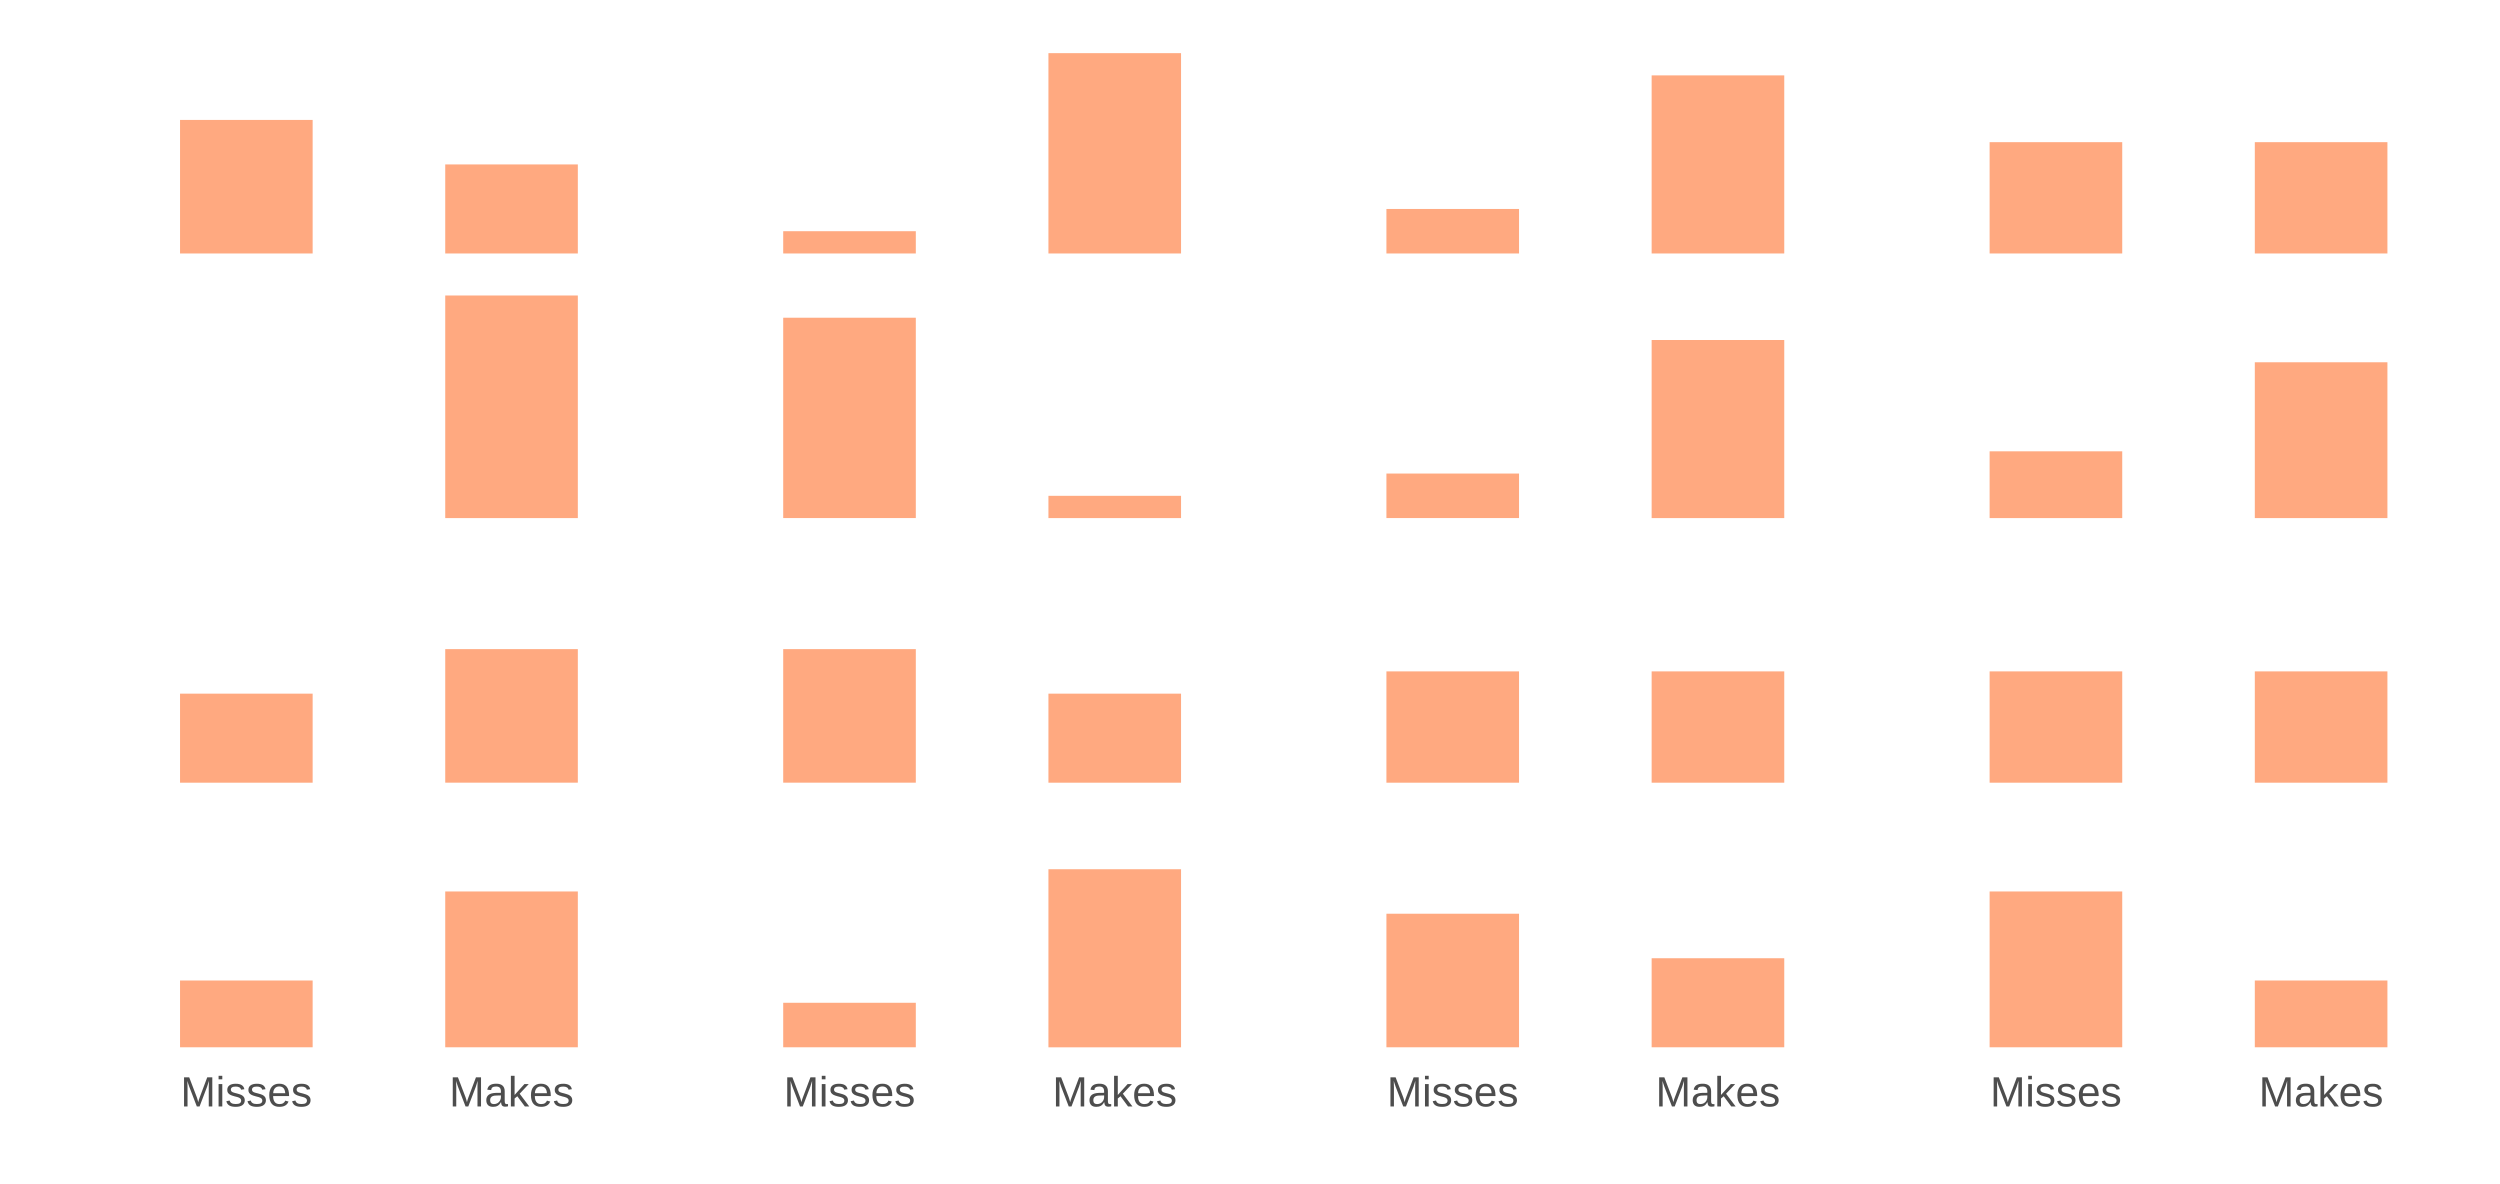
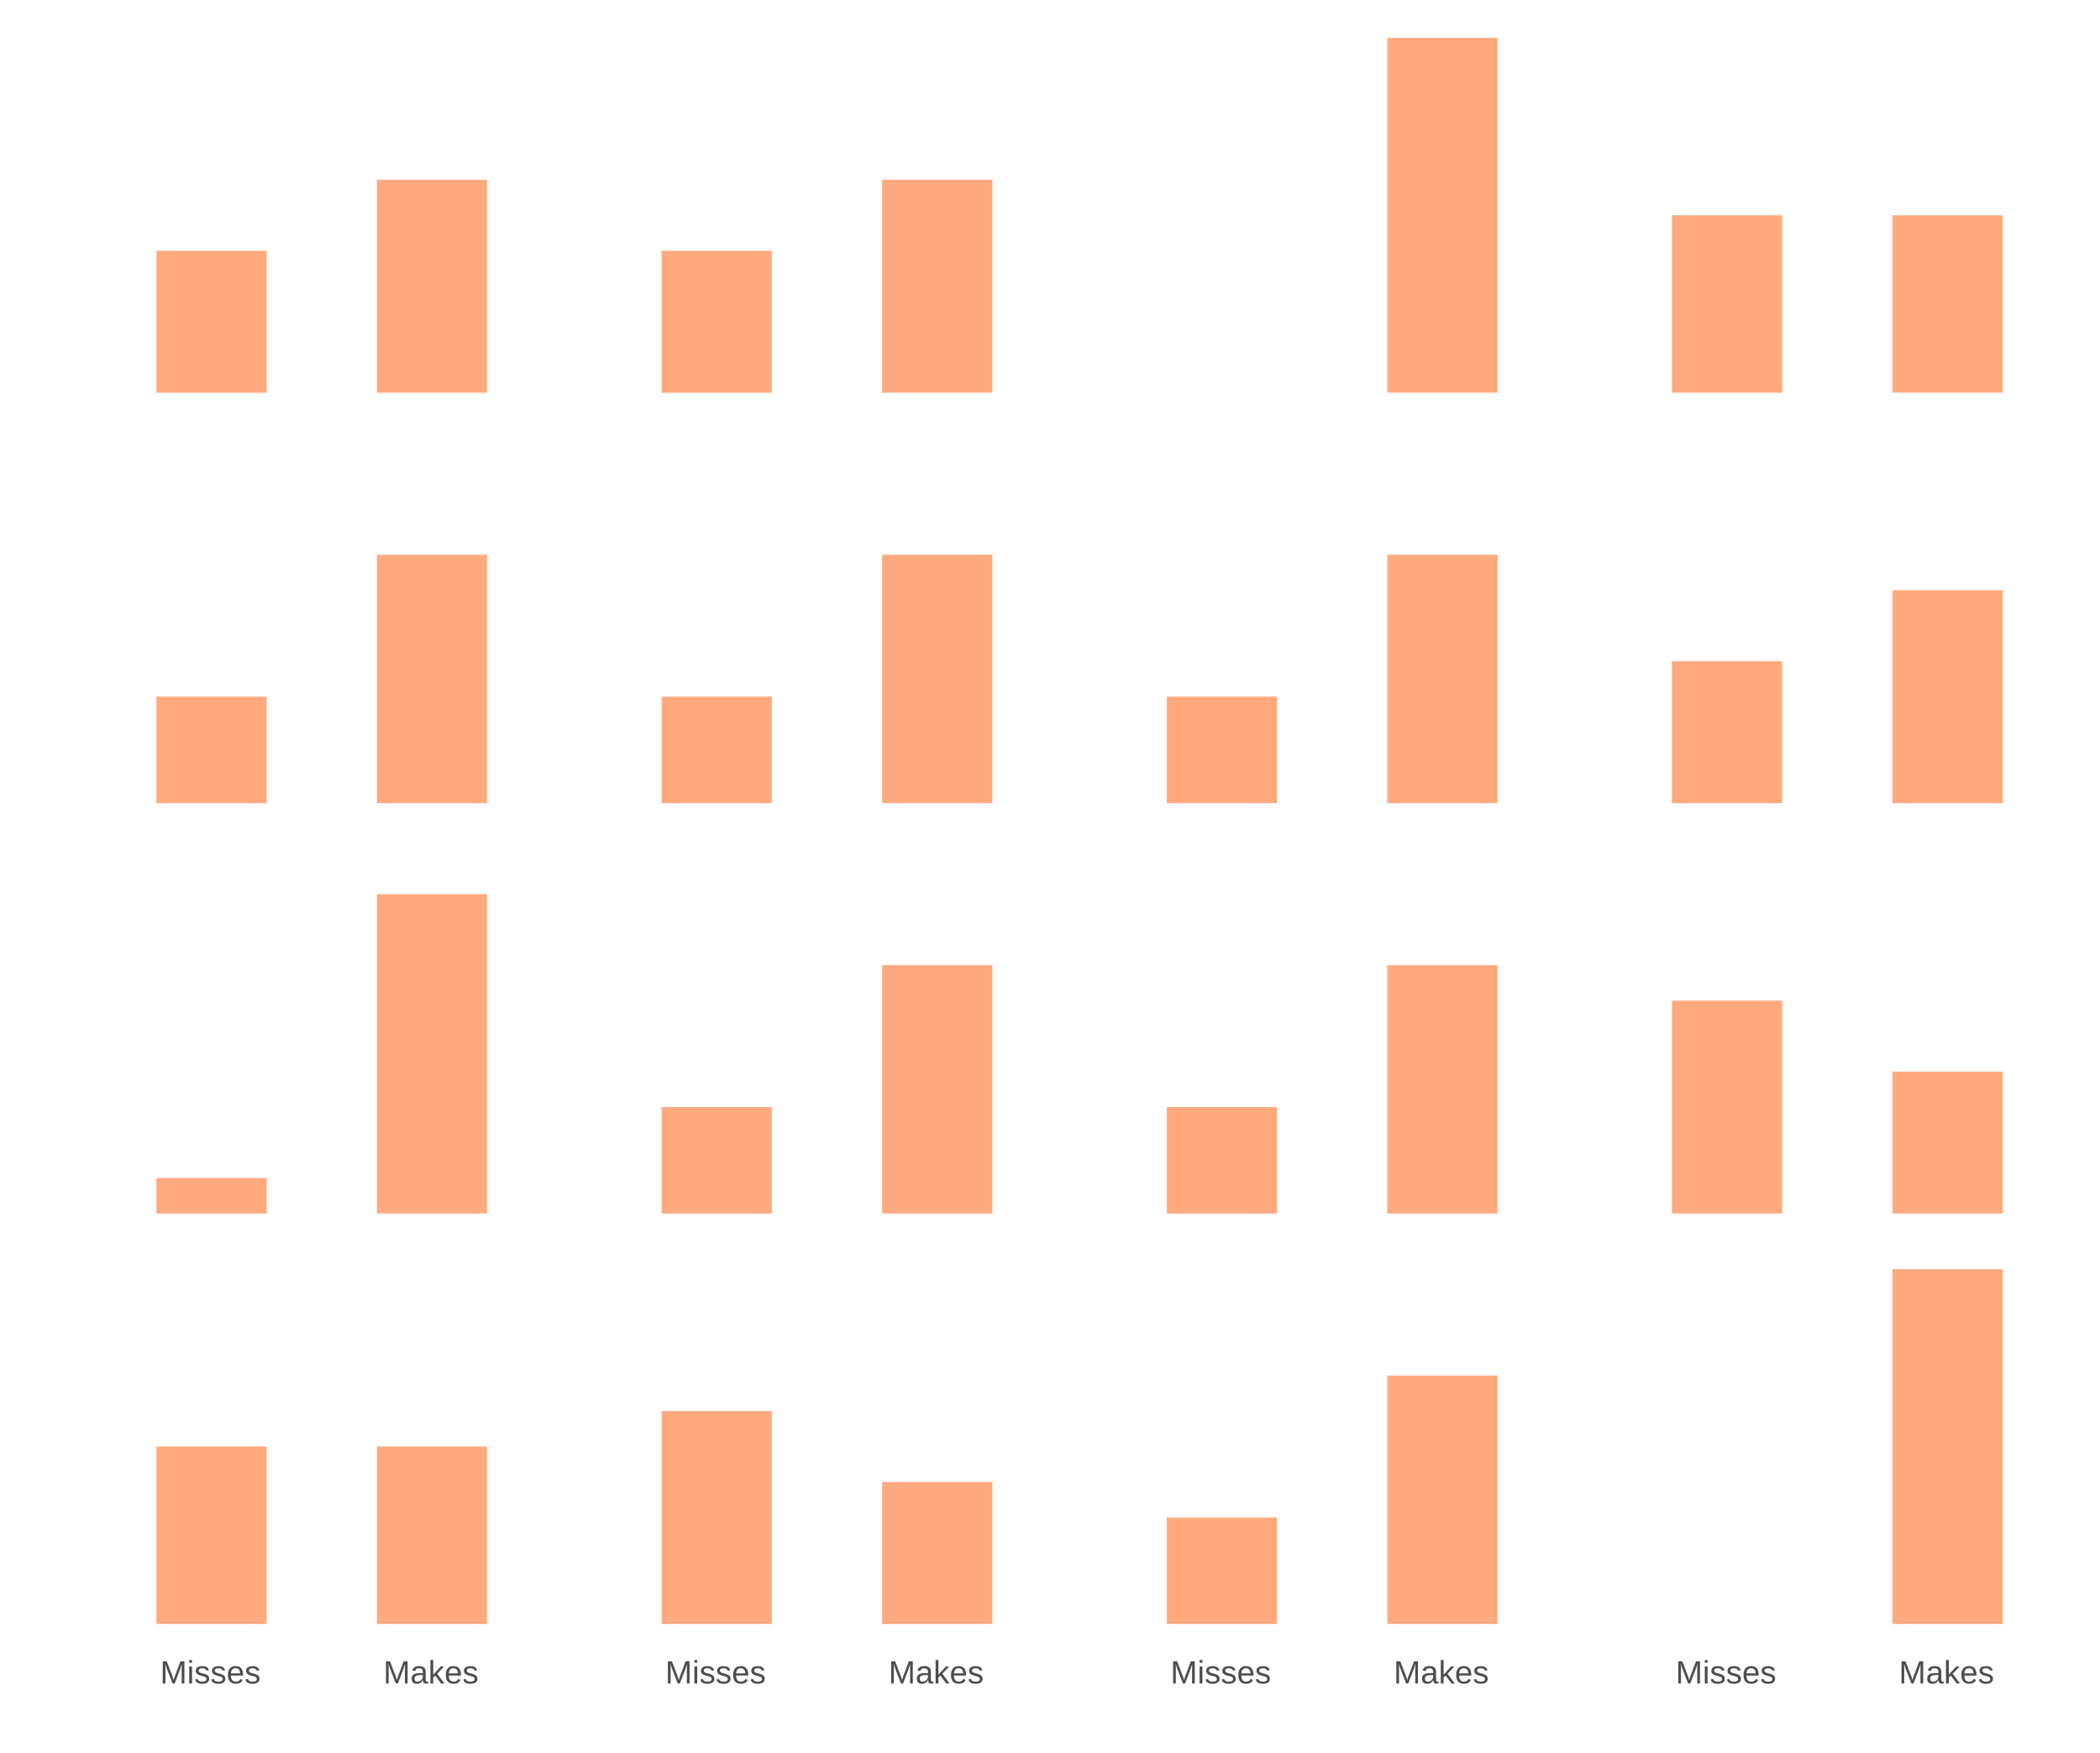
- <svg xmlns="http://www.w3.org/2000/svg" viewBox="0 0 693.75 328.50">
+ <svg xmlns="http://www.w3.org/2000/svg" viewBox="0 0 571.50 477.00">
  <defs>
    <style type="text/css">
    line, polyline, path, rect, circle {
      fill: none;
      stroke: #000000;
      stroke-linecap: round;
      stroke-linejoin: round;
      stroke-miterlimit: 10.00;
    }
  </style>
  </defs>
  <rect width="100%" height="100%" style="stroke: none; fill: none;" />
-   <rect x="0.00" y="0.00" width="693.75" height="328.50" style="stroke-width: 1.07; stroke: none;" />
-   <defs>
-     <clipPath id="cp1">
-       <rect x="24.20" y="5.48" width="161.91" height="67.95" />
-     </clipPath>
-   </defs>
-   <rect x="49.96" y="33.28" width="36.80" height="37.06" style="stroke-width: 1.07; stroke: none; stroke-linecap: butt; fill: #FF5503; fill-opacity: 0.50;" clip-path="url(#cp1)" />
-   <rect x="123.55" y="45.63" width="36.80" height="24.71" style="stroke-width: 1.07; stroke: none; stroke-linecap: butt; fill: #FF5503; fill-opacity: 0.50;" clip-path="url(#cp1)" />
-   <defs>
-     <clipPath id="cp2">
-       <rect x="0.00" y="0.00" width="693.75" height="328.50" />
-     </clipPath>
-   </defs>
-   <defs>
-     <clipPath id="cp3">
-       <rect x="24.20" y="78.91" width="161.91" height="67.95" />
-     </clipPath>
-   </defs>
-   <rect x="123.55" y="82.00" width="36.80" height="61.77" style="stroke-width: 1.07; stroke: none; stroke-linecap: butt; fill: #FF5503; fill-opacity: 0.50;" clip-path="url(#cp3)" />
-   <defs>
-     <clipPath id="cp4">
-       <rect x="0.00" y="0.00" width="693.75" height="328.50" />
-     </clipPath>
-   </defs>
-   <defs>
-     <clipPath id="cp5">
-       <rect x="24.20" y="152.34" width="161.91" height="67.95" />
-     </clipPath>
-   </defs>
-   <rect x="49.96" y="192.49" width="36.80" height="24.71" style="stroke-width: 1.07; stroke: none; stroke-linecap: butt; fill: #FF5503; fill-opacity: 0.50;" clip-path="url(#cp5)" />
-   <rect x="123.55" y="180.13" width="36.80" height="37.06" style="stroke-width: 1.07; stroke: none; stroke-linecap: butt; fill: #FF5503; fill-opacity: 0.50;" clip-path="url(#cp5)" />
-   <defs>
-     <clipPath id="cp6">
-       <rect x="0.00" y="0.00" width="693.75" height="328.50" />
-     </clipPath>
-   </defs>
-   <defs>
-     <clipPath id="cp7">
-       <rect x="24.20" y="225.76" width="161.91" height="67.95" />
-     </clipPath>
-   </defs>
-   <rect x="49.96" y="272.09" width="36.80" height="18.53" style="stroke-width: 1.07; stroke: none; stroke-linecap: butt; fill: #FF5503; fill-opacity: 0.50;" clip-path="url(#cp7)" />
-   <rect x="123.55" y="247.38" width="36.80" height="43.24" style="stroke-width: 1.07; stroke: none; stroke-linecap: butt; fill: #FF5503; fill-opacity: 0.50;" clip-path="url(#cp7)" />
-   <defs>
-     <clipPath id="cp8">
-       <rect x="0.00" y="0.00" width="693.75" height="328.50" />
-     </clipPath>
-   </defs>
-   <defs>
-     <clipPath id="cp9">
-       <rect x="191.59" y="5.48" width="161.91" height="67.95" />
-     </clipPath>
-   </defs>
-   <rect x="217.34" y="64.16" width="36.80" height="6.18" style="stroke-width: 1.07; stroke: none; stroke-linecap: butt; fill: #FF5503; fill-opacity: 0.50;" clip-path="url(#cp9)" />
-   <rect x="290.94" y="14.75" width="36.80" height="55.59" style="stroke-width: 1.07; stroke: none; stroke-linecap: butt; fill: #FF5503; fill-opacity: 0.50;" clip-path="url(#cp9)" />
-   <defs>
-     <clipPath id="cp10">
-       <rect x="0.00" y="0.00" width="693.75" height="328.50" />
-     </clipPath>
-   </defs>
-   <defs>
-     <clipPath id="cp11">
-       <rect x="191.59" y="78.91" width="161.91" height="67.95" />
-     </clipPath>
-   </defs>
-   <rect x="217.34" y="88.17" width="36.80" height="55.59" style="stroke-width: 1.07; stroke: none; stroke-linecap: butt; fill: #FF5503; fill-opacity: 0.50;" clip-path="url(#cp11)" />
-   <rect x="290.94" y="137.59" width="36.80" height="6.18" style="stroke-width: 1.07; stroke: none; stroke-linecap: butt; fill: #FF5503; fill-opacity: 0.50;" clip-path="url(#cp11)" />
-   <defs>
-     <clipPath id="cp12">
-       <rect x="0.00" y="0.00" width="693.75" height="328.50" />
-     </clipPath>
-   </defs>
-   <defs>
-     <clipPath id="cp13">
-       <rect x="191.59" y="152.34" width="161.91" height="67.95" />
-     </clipPath>
-   </defs>
-   <rect x="217.34" y="180.13" width="36.80" height="37.06" style="stroke-width: 1.07; stroke: none; stroke-linecap: butt; fill: #FF5503; fill-opacity: 0.50;" clip-path="url(#cp13)" />
-   <rect x="290.94" y="192.49" width="36.80" height="24.71" style="stroke-width: 1.07; stroke: none; stroke-linecap: butt; fill: #FF5503; fill-opacity: 0.50;" clip-path="url(#cp13)" />
-   <defs>
-     <clipPath id="cp14">
-       <rect x="0.00" y="0.00" width="693.75" height="328.50" />
-     </clipPath>
-   </defs>
-   <defs>
-     <clipPath id="cp15">
-       <rect x="191.59" y="225.76" width="161.91" height="67.95" />
-     </clipPath>
-   </defs>
-   <rect x="217.34" y="278.27" width="36.80" height="12.35" style="stroke-width: 1.07; stroke: none; stroke-linecap: butt; fill: #FF5503; fill-opacity: 0.50;" clip-path="url(#cp15)" />
-   <rect x="290.94" y="241.21" width="36.80" height="49.42" style="stroke-width: 1.07; stroke: none; stroke-linecap: butt; fill: #FF5503; fill-opacity: 0.50;" clip-path="url(#cp15)" />
-   <defs>
-     <clipPath id="cp16">
-       <rect x="0.00" y="0.00" width="693.75" height="328.50" />
-     </clipPath>
-   </defs>
-   <defs>
-     <clipPath id="cp17">
-       <rect x="358.97" y="5.48" width="161.91" height="67.95" />
-     </clipPath>
-   </defs>
-   <rect x="384.73" y="57.99" width="36.80" height="12.35" style="stroke-width: 1.07; stroke: none; stroke-linecap: butt; fill: #FF5503; fill-opacity: 0.50;" clip-path="url(#cp17)" />
-   <rect x="458.33" y="20.92" width="36.80" height="49.42" style="stroke-width: 1.07; stroke: none; stroke-linecap: butt; fill: #FF5503; fill-opacity: 0.50;" clip-path="url(#cp17)" />
-   <defs>
-     <clipPath id="cp18">
-       <rect x="0.00" y="0.00" width="693.75" height="328.50" />
-     </clipPath>
-   </defs>
-   <defs>
-     <clipPath id="cp19">
-       <rect x="358.97" y="78.91" width="161.91" height="67.95" />
-     </clipPath>
-   </defs>
-   <rect x="384.73" y="131.41" width="36.80" height="12.35" style="stroke-width: 1.07; stroke: none; stroke-linecap: butt; fill: #FF5503; fill-opacity: 0.50;" clip-path="url(#cp19)" />
-   <rect x="458.33" y="94.35" width="36.80" height="49.42" style="stroke-width: 1.07; stroke: none; stroke-linecap: butt; fill: #FF5503; fill-opacity: 0.50;" clip-path="url(#cp19)" />
-   <defs>
-     <clipPath id="cp20">
-       <rect x="0.00" y="0.00" width="693.75" height="328.50" />
-     </clipPath>
-   </defs>
-   <defs>
-     <clipPath id="cp21">
-       <rect x="358.97" y="152.34" width="161.91" height="67.95" />
-     </clipPath>
-   </defs>
-   <rect x="384.73" y="186.31" width="36.80" height="30.89" style="stroke-width: 1.07; stroke: none; stroke-linecap: butt; fill: #FF5503; fill-opacity: 0.50;" clip-path="url(#cp21)" />
-   <rect x="458.33" y="186.31" width="36.80" height="30.89" style="stroke-width: 1.07; stroke: none; stroke-linecap: butt; fill: #FF5503; fill-opacity: 0.50;" clip-path="url(#cp21)" />
-   <defs>
-     <clipPath id="cp22">
-       <rect x="0.00" y="0.00" width="693.75" height="328.50" />
-     </clipPath>
-   </defs>
-   <defs>
-     <clipPath id="cp23">
-       <rect x="358.97" y="225.76" width="161.91" height="67.95" />
-     </clipPath>
-   </defs>
-   <rect x="384.73" y="253.56" width="36.80" height="37.06" style="stroke-width: 1.07; stroke: none; stroke-linecap: butt; fill: #FF5503; fill-opacity: 0.50;" clip-path="url(#cp23)" />
-   <rect x="458.33" y="265.91" width="36.80" height="24.71" style="stroke-width: 1.07; stroke: none; stroke-linecap: butt; fill: #FF5503; fill-opacity: 0.50;" clip-path="url(#cp23)" />
-   <defs>
-     <clipPath id="cp24">
-       <rect x="0.00" y="0.00" width="693.75" height="328.50" />
-     </clipPath>
-   </defs>
-   <defs>
-     <clipPath id="cp25">
-       <rect x="526.36" y="5.48" width="161.91" height="67.95" />
-     </clipPath>
-   </defs>
-   <rect x="552.12" y="39.45" width="36.80" height="30.89" style="stroke-width: 1.07; stroke: none; stroke-linecap: butt; fill: #FF5503; fill-opacity: 0.50;" clip-path="url(#cp25)" />
-   <rect x="625.71" y="39.45" width="36.80" height="30.89" style="stroke-width: 1.07; stroke: none; stroke-linecap: butt; fill: #FF5503; fill-opacity: 0.50;" clip-path="url(#cp25)" />
-   <defs>
-     <clipPath id="cp26">
-       <rect x="0.00" y="0.00" width="693.75" height="328.50" />
-     </clipPath>
-   </defs>
-   <defs>
-     <clipPath id="cp27">
-       <rect x="526.36" y="78.91" width="161.91" height="67.95" />
-     </clipPath>
-   </defs>
-   <rect x="552.12" y="125.24" width="36.80" height="18.53" style="stroke-width: 1.07; stroke: none; stroke-linecap: butt; fill: #FF5503; fill-opacity: 0.50;" clip-path="url(#cp27)" />
-   <rect x="625.71" y="100.53" width="36.80" height="43.24" style="stroke-width: 1.07; stroke: none; stroke-linecap: butt; fill: #FF5503; fill-opacity: 0.50;" clip-path="url(#cp27)" />
-   <defs>
-     <clipPath id="cp28">
-       <rect x="0.00" y="0.00" width="693.75" height="328.50" />
-     </clipPath>
-   </defs>
-   <defs>
-     <clipPath id="cp29">
-       <rect x="526.36" y="152.34" width="161.91" height="67.95" />
-     </clipPath>
-   </defs>
-   <rect x="552.12" y="186.31" width="36.80" height="30.89" style="stroke-width: 1.07; stroke: none; stroke-linecap: butt; fill: #FF5503; fill-opacity: 0.50;" clip-path="url(#cp29)" />
-   <rect x="625.71" y="186.31" width="36.80" height="30.89" style="stroke-width: 1.07; stroke: none; stroke-linecap: butt; fill: #FF5503; fill-opacity: 0.50;" clip-path="url(#cp29)" />
-   <defs>
-     <clipPath id="cp30">
-       <rect x="0.00" y="0.00" width="693.75" height="328.50" />
-     </clipPath>
-   </defs>
-   <defs>
-     <clipPath id="cp31">
-       <rect x="526.36" y="225.76" width="161.91" height="67.95" />
-     </clipPath>
-   </defs>
-   <rect x="552.12" y="247.38" width="36.80" height="43.24" style="stroke-width: 1.07; stroke: none; stroke-linecap: butt; fill: #FF5503; fill-opacity: 0.50;" clip-path="url(#cp31)" />
-   <rect x="625.71" y="272.09" width="36.80" height="18.53" style="stroke-width: 1.07; stroke: none; stroke-linecap: butt; fill: #FF5503; fill-opacity: 0.50;" clip-path="url(#cp31)" />
-   <defs>
-     <clipPath id="cp32">
-       <rect x="0.00" y="0.00" width="693.75" height="328.50" />
-     </clipPath>
-   </defs>
-   <defs>
-     <clipPath id="cp33">
-       <rect x="24.20" y="225.76" width="161.91" height="0.00" />
-     </clipPath>
-   </defs>
-   <defs>
-     <clipPath id="cp34">
-       <rect x="0.00" y="0.00" width="693.75" height="328.50" />
-     </clipPath>
-   </defs>
-   <defs>
-     <clipPath id="cp35">
-       <rect x="191.59" y="225.76" width="161.91" height="0.00" />
-     </clipPath>
-   </defs>
-   <defs>
-     <clipPath id="cp36">
-       <rect x="0.00" y="0.00" width="693.75" height="328.50" />
-     </clipPath>
-   </defs>
-   <defs>
-     <clipPath id="cp37">
-       <rect x="358.97" y="225.76" width="161.91" height="0.00" />
-     </clipPath>
-   </defs>
-   <defs>
-     <clipPath id="cp38">
-       <rect x="0.00" y="0.00" width="693.75" height="328.50" />
-     </clipPath>
-   </defs>
-   <defs>
-     <clipPath id="cp39">
-       <rect x="526.36" y="225.76" width="161.91" height="0.00" />
-     </clipPath>
-   </defs>
-   <defs>
-     <clipPath id="cp40">
-       <rect x="0.00" y="0.00" width="693.75" height="328.50" />
-     </clipPath>
-   </defs>
-   <defs>
-     <clipPath id="cp41">
-       <rect x="24.20" y="152.34" width="161.91" height="0.00" />
-     </clipPath>
-   </defs>
-   <defs>
-     <clipPath id="cp42">
-       <rect x="0.00" y="0.00" width="693.75" height="328.50" />
-     </clipPath>
-   </defs>
-   <defs>
-     <clipPath id="cp43">
-       <rect x="191.59" y="152.34" width="161.91" height="0.00" />
-     </clipPath>
-   </defs>
-   <defs>
-     <clipPath id="cp44">
-       <rect x="0.00" y="0.00" width="693.75" height="328.50" />
-     </clipPath>
-   </defs>
-   <defs>
-     <clipPath id="cp45">
-       <rect x="358.97" y="152.34" width="161.91" height="0.00" />
-     </clipPath>
-   </defs>
-   <defs>
-     <clipPath id="cp46">
-       <rect x="0.00" y="0.00" width="693.75" height="328.50" />
-     </clipPath>
-   </defs>
-   <defs>
-     <clipPath id="cp47">
-       <rect x="526.36" y="152.34" width="161.91" height="0.00" />
-     </clipPath>
-   </defs>
-   <defs>
-     <clipPath id="cp48">
-       <rect x="0.00" y="0.00" width="693.75" height="328.50" />
-     </clipPath>
-   </defs>
-   <defs>
-     <clipPath id="cp49">
-       <rect x="24.20" y="78.91" width="161.91" height="0.00" />
-     </clipPath>
-   </defs>
-   <defs>
-     <clipPath id="cp50">
-       <rect x="0.00" y="0.00" width="693.75" height="328.50" />
-     </clipPath>
-   </defs>
-   <defs>
-     <clipPath id="cp51">
-       <rect x="191.59" y="78.91" width="161.91" height="0.00" />
-     </clipPath>
-   </defs>
-   <defs>
-     <clipPath id="cp52">
-       <rect x="0.00" y="0.00" width="693.75" height="328.50" />
-     </clipPath>
-   </defs>
-   <defs>
-     <clipPath id="cp53">
-       <rect x="358.97" y="78.91" width="161.91" height="0.00" />
-     </clipPath>
-   </defs>
-   <defs>
-     <clipPath id="cp54">
-       <rect x="0.00" y="0.00" width="693.75" height="328.50" />
-     </clipPath>
-   </defs>
-   <defs>
-     <clipPath id="cp55">
-       <rect x="526.36" y="78.91" width="161.91" height="0.00" />
-     </clipPath>
-   </defs>
-   <defs>
-     <clipPath id="cp56">
-       <rect x="0.00" y="0.00" width="693.75" height="328.50" />
-     </clipPath>
-   </defs>
-   <defs>
-     <clipPath id="cp57">
-       <rect x="24.20" y="5.48" width="161.91" height="0.00" />
-     </clipPath>
-   </defs>
-   <defs>
-     <clipPath id="cp58">
-       <rect x="0.00" y="0.00" width="693.75" height="328.50" />
-     </clipPath>
-   </defs>
-   <defs>
-     <clipPath id="cp59">
-       <rect x="191.59" y="5.48" width="161.91" height="0.00" />
-     </clipPath>
-   </defs>
-   <defs>
-     <clipPath id="cp60">
-       <rect x="0.00" y="0.00" width="693.75" height="328.50" />
-     </clipPath>
-   </defs>
-   <defs>
-     <clipPath id="cp61">
-       <rect x="358.97" y="5.48" width="161.91" height="0.00" />
-     </clipPath>
-   </defs>
-   <defs>
-     <clipPath id="cp62">
-       <rect x="0.00" y="0.00" width="693.75" height="328.50" />
-     </clipPath>
-   </defs>
-   <defs>
-     <clipPath id="cp63">
-       <rect x="526.36" y="5.48" width="161.91" height="0.00" />
-     </clipPath>
-   </defs>
-   <defs>
-     <clipPath id="cp64">
-       <rect x="0.00" y="0.00" width="693.75" height="328.50" />
-     </clipPath>
-   </defs>
-   <g clip-path="url(#cp64)">
-     <text x="50.10" y="307.04" style="font-size: 8.80pt; fill: #4D4D4D; font-family: Arial;">Misses</text>
-   </g>
-   <g clip-path="url(#cp64)">
-     <text x="124.67" y="307.04" style="font-size: 8.80pt; fill: #4D4D4D; font-family: Arial;">Makes</text>
-   </g>
-   <g clip-path="url(#cp64)">
-     <text x="217.49" y="307.04" style="font-size: 8.80pt; fill: #4D4D4D; font-family: Arial;">Misses</text>
-   </g>
-   <g clip-path="url(#cp64)">
-     <text x="292.06" y="307.04" style="font-size: 8.80pt; fill: #4D4D4D; font-family: Arial;">Makes</text>
-   </g>
-   <g clip-path="url(#cp64)">
-     <text x="384.88" y="307.04" style="font-size: 8.80pt; fill: #4D4D4D; font-family: Arial;">Misses</text>
-   </g>
-   <g clip-path="url(#cp64)">
-     <text x="459.45" y="307.04" style="font-size: 8.80pt; fill: #4D4D4D; font-family: Arial;">Makes</text>
-   </g>
-   <g clip-path="url(#cp64)">
-     <text x="552.27" y="307.04" style="font-size: 8.80pt; fill: #4D4D4D; font-family: Arial;">Misses</text>
-   </g>
-   <g clip-path="url(#cp64)">
-     <text x="626.83" y="307.04" style="font-size: 8.80pt; fill: #4D4D4D; font-family: Arial;">Makes</text>
+   <rect x="0.00" y="-0.00" width="571.50" height="477.00" style="stroke-width: 1.07; stroke: none;" />
+   <defs>
+     <clipPath id="cpMjEuNTczNnwxNTMuNTc2fDExMS42OTl8NS40Nzk0NQ==">
+       <rect x="21.57" y="5.48" width="132.00" height="106.22" />
+     </clipPath>
+   </defs>
+   <rect x="42.57" y="68.25" width="30.00" height="38.63" style="stroke-width: 1.07; stroke: none; stroke-linecap: butt; fill: #FF5500; fill-opacity: 0.50;" clip-path="url(#cpMjEuNTczNnwxNTMuNTc2fDExMS42OTl8NS40Nzk0NQ==)" />
+   <rect x="102.57" y="48.93" width="30.00" height="57.94" style="stroke-width: 1.07; stroke: none; stroke-linecap: butt; fill: #FF5500; fill-opacity: 0.50;" clip-path="url(#cpMjEuNTczNnwxNTMuNTc2fDExMS42OTl8NS40Nzk0NQ==)" />
+   <defs>
+     <clipPath id="cpMHw1NzEuNXw0Nzd8MA==">
+       <rect x="0.00" y="0.00" width="571.50" height="477.00" />
+     </clipPath>
+   </defs>
+   <defs>
+     <clipPath id="cpMjEuNTczNnwxNTMuNTc2fDIyMy4zOTl8MTE3LjE3OQ==">
+       <rect x="21.57" y="117.18" width="132.00" height="106.22" />
+     </clipPath>
+   </defs>
+   <rect x="42.57" y="189.60" width="30.00" height="28.97" style="stroke-width: 1.07; stroke: none; stroke-linecap: butt; fill: #FF5500; fill-opacity: 0.50;" clip-path="url(#cpMjEuNTczNnwxNTMuNTc2fDIyMy4zOTl8MTE3LjE3OQ==)" />
+   <rect x="102.57" y="150.98" width="30.00" height="67.59" style="stroke-width: 1.07; stroke: none; stroke-linecap: butt; fill: #FF5500; fill-opacity: 0.50;" clip-path="url(#cpMjEuNTczNnwxNTMuNTc2fDIyMy4zOTl8MTE3LjE3OQ==)" />
+   <defs>
+     <clipPath id="cpMHw1NzEuNXw0Nzd8MA==">
+       <rect x="0.00" y="0.00" width="571.50" height="477.00" />
+     </clipPath>
+   </defs>
+   <defs>
+     <clipPath id="cpMjEuNTczNnwxNTMuNTc2fDMzNS4wOTh8MjI4Ljg3OA==">
+       <rect x="21.57" y="228.88" width="132.00" height="106.22" />
+     </clipPath>
+   </defs>
+   <rect x="42.57" y="320.61" width="30.00" height="9.66" style="stroke-width: 1.07; stroke: none; stroke-linecap: butt; fill: #FF5500; fill-opacity: 0.50;" clip-path="url(#cpMjEuNTczNnwxNTMuNTc2fDMzNS4wOTh8MjI4Ljg3OA==)" />
+   <rect x="102.57" y="243.36" width="30.00" height="86.91" style="stroke-width: 1.07; stroke: none; stroke-linecap: butt; fill: #FF5500; fill-opacity: 0.50;" clip-path="url(#cpMjEuNTczNnwxNTMuNTc2fDMzNS4wOTh8MjI4Ljg3OA==)" />
+   <defs>
+     <clipPath id="cpMHw1NzEuNXw0Nzd8MA==">
+       <rect x="0.00" y="0.00" width="571.50" height="477.00" />
+     </clipPath>
+   </defs>
+   <defs>
+     <clipPath id="cpMjEuNTczNnwxNTMuNTc2fDQ0Ni43OTd8MzQwLjU3Nw==">
+       <rect x="21.57" y="340.58" width="132.00" height="106.22" />
+     </clipPath>
+   </defs>
+   <rect x="42.57" y="393.69" width="30.00" height="48.28" style="stroke-width: 1.07; stroke: none; stroke-linecap: butt; fill: #FF5500; fill-opacity: 0.50;" clip-path="url(#cpMjEuNTczNnwxNTMuNTc2fDQ0Ni43OTd8MzQwLjU3Nw==)" />
+   <rect x="102.57" y="393.69" width="30.00" height="48.28" style="stroke-width: 1.07; stroke: none; stroke-linecap: butt; fill: #FF5500; fill-opacity: 0.50;" clip-path="url(#cpMjEuNTczNnwxNTMuNTc2fDQ0Ni43OTd8MzQwLjU3Nw==)" />
+   <defs>
+     <clipPath id="cpMHw1NzEuNXw0Nzd8MA==">
+       <rect x="0.00" y="0.00" width="571.50" height="477.00" />
+     </clipPath>
+   </defs>
+   <defs>
+     <clipPath id="cpMTU5LjA1NXwyOTEuMDU3fDExMS42OTl8NS40Nzk0NQ==">
+       <rect x="159.06" y="5.48" width="132.00" height="106.22" />
+     </clipPath>
+   </defs>
+   <rect x="180.06" y="68.25" width="30.00" height="38.63" style="stroke-width: 1.07; stroke: none; stroke-linecap: butt; fill: #FF5500; fill-opacity: 0.50;" clip-path="url(#cpMTU5LjA1NXwyOTEuMDU3fDExMS42OTl8NS40Nzk0NQ==)" />
+   <rect x="240.06" y="48.93" width="30.00" height="57.94" style="stroke-width: 1.07; stroke: none; stroke-linecap: butt; fill: #FF5500; fill-opacity: 0.50;" clip-path="url(#cpMTU5LjA1NXwyOTEuMDU3fDExMS42OTl8NS40Nzk0NQ==)" />
+   <defs>
+     <clipPath id="cpMHw1NzEuNXw0Nzd8MA==">
+       <rect x="0.00" y="0.00" width="571.50" height="477.00" />
+     </clipPath>
+   </defs>
+   <defs>
+     <clipPath id="cpMTU5LjA1NXwyOTEuMDU3fDIyMy4zOTl8MTE3LjE3OQ==">
+       <rect x="159.06" y="117.18" width="132.00" height="106.22" />
+     </clipPath>
+   </defs>
+   <rect x="180.06" y="189.60" width="30.00" height="28.97" style="stroke-width: 1.07; stroke: none; stroke-linecap: butt; fill: #FF5500; fill-opacity: 0.50;" clip-path="url(#cpMTU5LjA1NXwyOTEuMDU3fDIyMy4zOTl8MTE3LjE3OQ==)" />
+   <rect x="240.06" y="150.98" width="30.00" height="67.59" style="stroke-width: 1.07; stroke: none; stroke-linecap: butt; fill: #FF5500; fill-opacity: 0.50;" clip-path="url(#cpMTU5LjA1NXwyOTEuMDU3fDIyMy4zOTl8MTE3LjE3OQ==)" />
+   <defs>
+     <clipPath id="cpMHw1NzEuNXw0Nzd8MA==">
+       <rect x="0.00" y="0.00" width="571.50" height="477.00" />
+     </clipPath>
+   </defs>
+   <defs>
+     <clipPath id="cpMTU5LjA1NXwyOTEuMDU3fDMzNS4wOTh8MjI4Ljg3OA==">
+       <rect x="159.06" y="228.88" width="132.00" height="106.22" />
+     </clipPath>
+   </defs>
+   <rect x="180.06" y="301.30" width="30.00" height="28.97" style="stroke-width: 1.07; stroke: none; stroke-linecap: butt; fill: #FF5500; fill-opacity: 0.50;" clip-path="url(#cpMTU5LjA1NXwyOTEuMDU3fDMzNS4wOTh8MjI4Ljg3OA==)" />
+   <rect x="240.06" y="262.68" width="30.00" height="67.59" style="stroke-width: 1.07; stroke: none; stroke-linecap: butt; fill: #FF5500; fill-opacity: 0.50;" clip-path="url(#cpMTU5LjA1NXwyOTEuMDU3fDMzNS4wOTh8MjI4Ljg3OA==)" />
+   <defs>
+     <clipPath id="cpMHw1NzEuNXw0Nzd8MA==">
+       <rect x="0.00" y="0.00" width="571.50" height="477.00" />
+     </clipPath>
+   </defs>
+   <defs>
+     <clipPath id="cpMTU5LjA1NXwyOTEuMDU3fDQ0Ni43OTd8MzQwLjU3Nw==">
+       <rect x="159.06" y="340.58" width="132.00" height="106.22" />
+     </clipPath>
+   </defs>
+   <rect x="180.06" y="384.03" width="30.00" height="57.94" style="stroke-width: 1.07; stroke: none; stroke-linecap: butt; fill: #FF5500; fill-opacity: 0.50;" clip-path="url(#cpMTU5LjA1NXwyOTEuMDU3fDQ0Ni43OTd8MzQwLjU3Nw==)" />
+   <rect x="240.06" y="403.34" width="30.00" height="38.63" style="stroke-width: 1.07; stroke: none; stroke-linecap: butt; fill: #FF5500; fill-opacity: 0.50;" clip-path="url(#cpMTU5LjA1NXwyOTEuMDU3fDQ0Ni43OTd8MzQwLjU3Nw==)" />
+   <defs>
+     <clipPath id="cpMHw1NzEuNXw0Nzd8MA==">
+       <rect x="0.00" y="0.00" width="571.50" height="477.00" />
+     </clipPath>
+   </defs>
+   <defs>
+     <clipPath id="cpMjk2LjUzN3w0MjguNTM5fDExMS42OTl8NS40Nzk0NQ==">
+       <rect x="296.54" y="5.48" width="132.00" height="106.22" />
+     </clipPath>
+   </defs>
+   <rect x="377.54" y="10.31" width="30.00" height="96.56" style="stroke-width: 1.07; stroke: none; stroke-linecap: butt; fill: #FF5500; fill-opacity: 0.50;" clip-path="url(#cpMjk2LjUzN3w0MjguNTM5fDExMS42OTl8NS40Nzk0NQ==)" />
+   <defs>
+     <clipPath id="cpMHw1NzEuNXw0Nzd8MA==">
+       <rect x="0.00" y="0.00" width="571.50" height="477.00" />
+     </clipPath>
+   </defs>
+   <defs>
+     <clipPath id="cpMjk2LjUzN3w0MjguNTM5fDIyMy4zOTl8MTE3LjE3OQ==">
+       <rect x="296.54" y="117.18" width="132.00" height="106.22" />
+     </clipPath>
+   </defs>
+   <rect x="317.54" y="189.60" width="30.00" height="28.97" style="stroke-width: 1.07; stroke: none; stroke-linecap: butt; fill: #FF5500; fill-opacity: 0.50;" clip-path="url(#cpMjk2LjUzN3w0MjguNTM5fDIyMy4zOTl8MTE3LjE3OQ==)" />
+   <rect x="377.54" y="150.98" width="30.00" height="67.59" style="stroke-width: 1.07; stroke: none; stroke-linecap: butt; fill: #FF5500; fill-opacity: 0.50;" clip-path="url(#cpMjk2LjUzN3w0MjguNTM5fDIyMy4zOTl8MTE3LjE3OQ==)" />
+   <defs>
+     <clipPath id="cpMHw1NzEuNXw0Nzd8MA==">
+       <rect x="0.00" y="0.00" width="571.50" height="477.00" />
+     </clipPath>
+   </defs>
+   <defs>
+     <clipPath id="cpMjk2LjUzN3w0MjguNTM5fDMzNS4wOTh8MjI4Ljg3OA==">
+       <rect x="296.54" y="228.88" width="132.00" height="106.22" />
+     </clipPath>
+   </defs>
+   <rect x="317.54" y="301.30" width="30.00" height="28.97" style="stroke-width: 1.07; stroke: none; stroke-linecap: butt; fill: #FF5500; fill-opacity: 0.50;" clip-path="url(#cpMjk2LjUzN3w0MjguNTM5fDMzNS4wOTh8MjI4Ljg3OA==)" />
+   <rect x="377.54" y="262.68" width="30.00" height="67.59" style="stroke-width: 1.07; stroke: none; stroke-linecap: butt; fill: #FF5500; fill-opacity: 0.50;" clip-path="url(#cpMjk2LjUzN3w0MjguNTM5fDMzNS4wOTh8MjI4Ljg3OA==)" />
+   <defs>
+     <clipPath id="cpMHw1NzEuNXw0Nzd8MA==">
+       <rect x="0.00" y="0.00" width="571.50" height="477.00" />
+     </clipPath>
+   </defs>
+   <defs>
+     <clipPath id="cpMjk2LjUzN3w0MjguNTM5fDQ0Ni43OTd8MzQwLjU3Nw==">
+       <rect x="296.54" y="340.58" width="132.00" height="106.22" />
+     </clipPath>
+   </defs>
+   <rect x="317.54" y="413.00" width="30.00" height="28.97" style="stroke-width: 1.07; stroke: none; stroke-linecap: butt; fill: #FF5500; fill-opacity: 0.50;" clip-path="url(#cpMjk2LjUzN3w0MjguNTM5fDQ0Ni43OTd8MzQwLjU3Nw==)" />
+   <rect x="377.54" y="374.37" width="30.00" height="67.59" style="stroke-width: 1.07; stroke: none; stroke-linecap: butt; fill: #FF5500; fill-opacity: 0.50;" clip-path="url(#cpMjk2LjUzN3w0MjguNTM5fDQ0Ni43OTd8MzQwLjU3Nw==)" />
+   <defs>
+     <clipPath id="cpMHw1NzEuNXw0Nzd8MA==">
+       <rect x="0.00" y="0.00" width="571.50" height="477.00" />
+     </clipPath>
+   </defs>
+   <defs>
+     <clipPath id="cpNDM0LjAxOHw1NjYuMDIxfDExMS42OTl8NS40Nzk0NQ==">
+       <rect x="434.02" y="5.48" width="132.00" height="106.22" />
+     </clipPath>
+   </defs>
+   <rect x="455.02" y="58.59" width="30.00" height="48.28" style="stroke-width: 1.07; stroke: none; stroke-linecap: butt; fill: #FF5500; fill-opacity: 0.50;" clip-path="url(#cpNDM0LjAxOHw1NjYuMDIxfDExMS42OTl8NS40Nzk0NQ==)" />
+   <rect x="515.02" y="58.59" width="30.00" height="48.28" style="stroke-width: 1.07; stroke: none; stroke-linecap: butt; fill: #FF5500; fill-opacity: 0.50;" clip-path="url(#cpNDM0LjAxOHw1NjYuMDIxfDExMS42OTl8NS40Nzk0NQ==)" />
+   <defs>
+     <clipPath id="cpMHw1NzEuNXw0Nzd8MA==">
+       <rect x="0.00" y="0.00" width="571.50" height="477.00" />
+     </clipPath>
+   </defs>
+   <defs>
+     <clipPath id="cpNDM0LjAxOHw1NjYuMDIxfDIyMy4zOTl8MTE3LjE3OQ==">
+       <rect x="434.02" y="117.18" width="132.00" height="106.22" />
+     </clipPath>
+   </defs>
+   <rect x="455.02" y="179.94" width="30.00" height="38.63" style="stroke-width: 1.07; stroke: none; stroke-linecap: butt; fill: #FF5500; fill-opacity: 0.50;" clip-path="url(#cpNDM0LjAxOHw1NjYuMDIxfDIyMy4zOTl8MTE3LjE3OQ==)" />
+   <rect x="515.02" y="160.63" width="30.00" height="57.94" style="stroke-width: 1.07; stroke: none; stroke-linecap: butt; fill: #FF5500; fill-opacity: 0.50;" clip-path="url(#cpNDM0LjAxOHw1NjYuMDIxfDIyMy4zOTl8MTE3LjE3OQ==)" />
+   <defs>
+     <clipPath id="cpMHw1NzEuNXw0Nzd8MA==">
+       <rect x="0.00" y="0.00" width="571.50" height="477.00" />
+     </clipPath>
+   </defs>
+   <defs>
+     <clipPath id="cpNDM0LjAxOHw1NjYuMDIxfDMzNS4wOTh8MjI4Ljg3OA==">
+       <rect x="434.02" y="228.88" width="132.00" height="106.22" />
+     </clipPath>
+   </defs>
+   <rect x="455.02" y="272.33" width="30.00" height="57.94" style="stroke-width: 1.07; stroke: none; stroke-linecap: butt; fill: #FF5500; fill-opacity: 0.50;" clip-path="url(#cpNDM0LjAxOHw1NjYuMDIxfDMzNS4wOTh8MjI4Ljg3OA==)" />
+   <rect x="515.02" y="291.64" width="30.00" height="38.63" style="stroke-width: 1.07; stroke: none; stroke-linecap: butt; fill: #FF5500; fill-opacity: 0.50;" clip-path="url(#cpNDM0LjAxOHw1NjYuMDIxfDMzNS4wOTh8MjI4Ljg3OA==)" />
+   <defs>
+     <clipPath id="cpMHw1NzEuNXw0Nzd8MA==">
+       <rect x="0.00" y="0.00" width="571.50" height="477.00" />
+     </clipPath>
+   </defs>
+   <defs>
+     <clipPath id="cpNDM0LjAxOHw1NjYuMDIxfDQ0Ni43OTd8MzQwLjU3Nw==">
+       <rect x="434.02" y="340.58" width="132.00" height="106.22" />
+     </clipPath>
+   </defs>
+   <rect x="515.02" y="345.41" width="30.00" height="96.56" style="stroke-width: 1.07; stroke: none; stroke-linecap: butt; fill: #FF5500; fill-opacity: 0.50;" clip-path="url(#cpNDM0LjAxOHw1NjYuMDIxfDQ0Ni43OTd8MzQwLjU3Nw==)" />
+   <defs>
+     <clipPath id="cpMHw1NzEuNXw0Nzd8MA==">
+       <rect x="0.00" y="0.00" width="571.50" height="477.00" />
+     </clipPath>
+   </defs>
+   <defs>
+     <clipPath id="cpMjEuNTczNnwxNTMuNTc2fDM0MC41Nzd8MzQwLjU3Nw==">
+       <rect x="21.57" y="340.58" width="132.00" height="0.00" />
+     </clipPath>
+   </defs>
+   <defs>
+     <clipPath id="cpMHw1NzEuNXw0Nzd8MA==">
+       <rect x="0.00" y="0.00" width="571.50" height="477.00" />
+     </clipPath>
+   </defs>
+   <defs>
+     <clipPath id="cpMTU5LjA1NXwyOTEuMDU3fDM0MC41Nzd8MzQwLjU3Nw==">
+       <rect x="159.06" y="340.58" width="132.00" height="0.00" />
+     </clipPath>
+   </defs>
+   <defs>
+     <clipPath id="cpMHw1NzEuNXw0Nzd8MA==">
+       <rect x="0.00" y="0.00" width="571.50" height="477.00" />
+     </clipPath>
+   </defs>
+   <defs>
+     <clipPath id="cpMjk2LjUzN3w0MjguNTM5fDM0MC41Nzd8MzQwLjU3Nw==">
+       <rect x="296.54" y="340.58" width="132.00" height="0.00" />
+     </clipPath>
+   </defs>
+   <defs>
+     <clipPath id="cpMHw1NzEuNXw0Nzd8MA==">
+       <rect x="0.00" y="0.00" width="571.50" height="477.00" />
+     </clipPath>
+   </defs>
+   <defs>
+     <clipPath id="cpNDM0LjAxOHw1NjYuMDIxfDM0MC41Nzd8MzQwLjU3Nw==">
+       <rect x="434.02" y="340.58" width="132.00" height="0.00" />
+     </clipPath>
+   </defs>
+   <defs>
+     <clipPath id="cpMHw1NzEuNXw0Nzd8MA==">
+       <rect x="0.00" y="0.00" width="571.50" height="477.00" />
+     </clipPath>
+   </defs>
+   <defs>
+     <clipPath id="cpMjEuNTczNnwxNTMuNTc2fDIyOC44Nzh8MjI4Ljg3OA==">
+       <rect x="21.57" y="228.88" width="132.00" height="0.00" />
+     </clipPath>
+   </defs>
+   <defs>
+     <clipPath id="cpMHw1NzEuNXw0Nzd8MA==">
+       <rect x="0.00" y="0.00" width="571.50" height="477.00" />
+     </clipPath>
+   </defs>
+   <defs>
+     <clipPath id="cpMTU5LjA1NXwyOTEuMDU3fDIyOC44Nzh8MjI4Ljg3OA==">
+       <rect x="159.06" y="228.88" width="132.00" height="0.00" />
+     </clipPath>
+   </defs>
+   <defs>
+     <clipPath id="cpMHw1NzEuNXw0Nzd8MA==">
+       <rect x="0.00" y="0.00" width="571.50" height="477.00" />
+     </clipPath>
+   </defs>
+   <defs>
+     <clipPath id="cpMjk2LjUzN3w0MjguNTM5fDIyOC44Nzh8MjI4Ljg3OA==">
+       <rect x="296.54" y="228.88" width="132.00" height="0.00" />
+     </clipPath>
+   </defs>
+   <defs>
+     <clipPath id="cpMHw1NzEuNXw0Nzd8MA==">
+       <rect x="0.00" y="0.00" width="571.50" height="477.00" />
+     </clipPath>
+   </defs>
+   <defs>
+     <clipPath id="cpNDM0LjAxOHw1NjYuMDIxfDIyOC44Nzh8MjI4Ljg3OA==">
+       <rect x="434.02" y="228.88" width="132.00" height="0.00" />
+     </clipPath>
+   </defs>
+   <defs>
+     <clipPath id="cpMHw1NzEuNXw0Nzd8MA==">
+       <rect x="0.00" y="0.00" width="571.50" height="477.00" />
+     </clipPath>
+   </defs>
+   <defs>
+     <clipPath id="cpMjEuNTczNnwxNTMuNTc2fDExNy4xNzl8MTE3LjE3OQ==">
+       <rect x="21.57" y="117.18" width="132.00" height="0.00" />
+     </clipPath>
+   </defs>
+   <defs>
+     <clipPath id="cpMHw1NzEuNXw0Nzd8MA==">
+       <rect x="0.00" y="0.00" width="571.50" height="477.00" />
+     </clipPath>
+   </defs>
+   <defs>
+     <clipPath id="cpMTU5LjA1NXwyOTEuMDU3fDExNy4xNzl8MTE3LjE3OQ==">
+       <rect x="159.06" y="117.18" width="132.00" height="0.00" />
+     </clipPath>
+   </defs>
+   <defs>
+     <clipPath id="cpMHw1NzEuNXw0Nzd8MA==">
+       <rect x="0.00" y="0.00" width="571.50" height="477.00" />
+     </clipPath>
+   </defs>
+   <defs>
+     <clipPath id="cpMjk2LjUzN3w0MjguNTM5fDExNy4xNzl8MTE3LjE3OQ==">
+       <rect x="296.54" y="117.18" width="132.00" height="0.00" />
+     </clipPath>
+   </defs>
+   <defs>
+     <clipPath id="cpMHw1NzEuNXw0Nzd8MA==">
+       <rect x="0.00" y="0.00" width="571.50" height="477.00" />
+     </clipPath>
+   </defs>
+   <defs>
+     <clipPath id="cpNDM0LjAxOHw1NjYuMDIxfDExNy4xNzl8MTE3LjE3OQ==">
+       <rect x="434.02" y="117.18" width="132.00" height="0.00" />
+     </clipPath>
+   </defs>
+   <defs>
+     <clipPath id="cpMHw1NzEuNXw0Nzd8MA==">
+       <rect x="0.00" y="0.00" width="571.50" height="477.00" />
+     </clipPath>
+   </defs>
+   <defs>
+     <clipPath id="cpMjEuNTczNnwxNTMuNTc2fDUuNDc5NDV8NS40Nzk0NQ==">
+       <rect x="21.57" y="5.48" width="132.00" height="0.00" />
+     </clipPath>
+   </defs>
+   <defs>
+     <clipPath id="cpMHw1NzEuNXw0Nzd8MA==">
+       <rect x="0.00" y="0.00" width="571.50" height="477.00" />
+     </clipPath>
+   </defs>
+   <defs>
+     <clipPath id="cpMTU5LjA1NXwyOTEuMDU3fDUuNDc5NDV8NS40Nzk0NQ==">
+       <rect x="159.06" y="5.48" width="132.00" height="0.00" />
+     </clipPath>
+   </defs>
+   <defs>
+     <clipPath id="cpMHw1NzEuNXw0Nzd8MA==">
+       <rect x="0.00" y="0.00" width="571.50" height="477.00" />
+     </clipPath>
+   </defs>
+   <defs>
+     <clipPath id="cpMjk2LjUzN3w0MjguNTM5fDUuNDc5NDV8NS40Nzk0NQ==">
+       <rect x="296.54" y="5.48" width="132.00" height="0.00" />
+     </clipPath>
+   </defs>
+   <defs>
+     <clipPath id="cpMHw1NzEuNXw0Nzd8MA==">
+       <rect x="0.00" y="0.00" width="571.50" height="477.00" />
+     </clipPath>
+   </defs>
+   <defs>
+     <clipPath id="cpNDM0LjAxOHw1NjYuMDIxfDUuNDc5NDV8NS40Nzk0NQ==">
+       <rect x="434.02" y="5.48" width="132.00" height="0.00" />
+     </clipPath>
+   </defs>
+   <defs>
+     <clipPath id="cpMHw1NzEuNXw0Nzd8MA==">
+       <rect x="0.00" y="0.00" width="571.50" height="477.00" />
+     </clipPath>
+   </defs>
+   <g clip-path="url(#cpMHw1NzEuNXw0Nzd8MA==)">
+     <text x="43.57" y="458.17" style="font-size: 8.80px; fill: #4D4D4D; font-family: Arial;" textLength="28.00px" lengthAdjust="spacingAndGlyphs">Misses</text>
+   </g>
+   <g clip-path="url(#cpMHw1NzEuNXw0Nzd8MA==)">
+     <text x="104.32" y="458.17" style="font-size: 8.80px; fill: #4D4D4D; font-family: Arial;" textLength="26.51px" lengthAdjust="spacingAndGlyphs">Makes</text>
+   </g>
+   <g clip-path="url(#cpMHw1NzEuNXw0Nzd8MA==)">
+     <text x="181.05" y="458.17" style="font-size: 8.80px; fill: #4D4D4D; font-family: Arial;" textLength="28.00px" lengthAdjust="spacingAndGlyphs">Misses</text>
+   </g>
+   <g clip-path="url(#cpMHw1NzEuNXw0Nzd8MA==)">
+     <text x="241.80" y="458.17" style="font-size: 8.80px; fill: #4D4D4D; font-family: Arial;" textLength="26.51px" lengthAdjust="spacingAndGlyphs">Makes</text>
+   </g>
+   <g clip-path="url(#cpMHw1NzEuNXw0Nzd8MA==)">
+     <text x="318.54" y="458.17" style="font-size: 8.80px; fill: #4D4D4D; font-family: Arial;" textLength="28.00px" lengthAdjust="spacingAndGlyphs">Misses</text>
+   </g>
+   <g clip-path="url(#cpMHw1NzEuNXw0Nzd8MA==)">
+     <text x="379.28" y="458.17" style="font-size: 8.80px; fill: #4D4D4D; font-family: Arial;" textLength="26.51px" lengthAdjust="spacingAndGlyphs">Makes</text>
+   </g>
+   <g clip-path="url(#cpMHw1NzEuNXw0Nzd8MA==)">
+     <text x="456.02" y="458.17" style="font-size: 8.80px; fill: #4D4D4D; font-family: Arial;" textLength="28.00px" lengthAdjust="spacingAndGlyphs">Misses</text>
+   </g>
+   <g clip-path="url(#cpMHw1NzEuNXw0Nzd8MA==)">
+     <text x="516.77" y="458.17" style="font-size: 8.80px; fill: #4D4D4D; font-family: Arial;" textLength="26.51px" lengthAdjust="spacingAndGlyphs">Makes</text>
  </g>
</svg>
